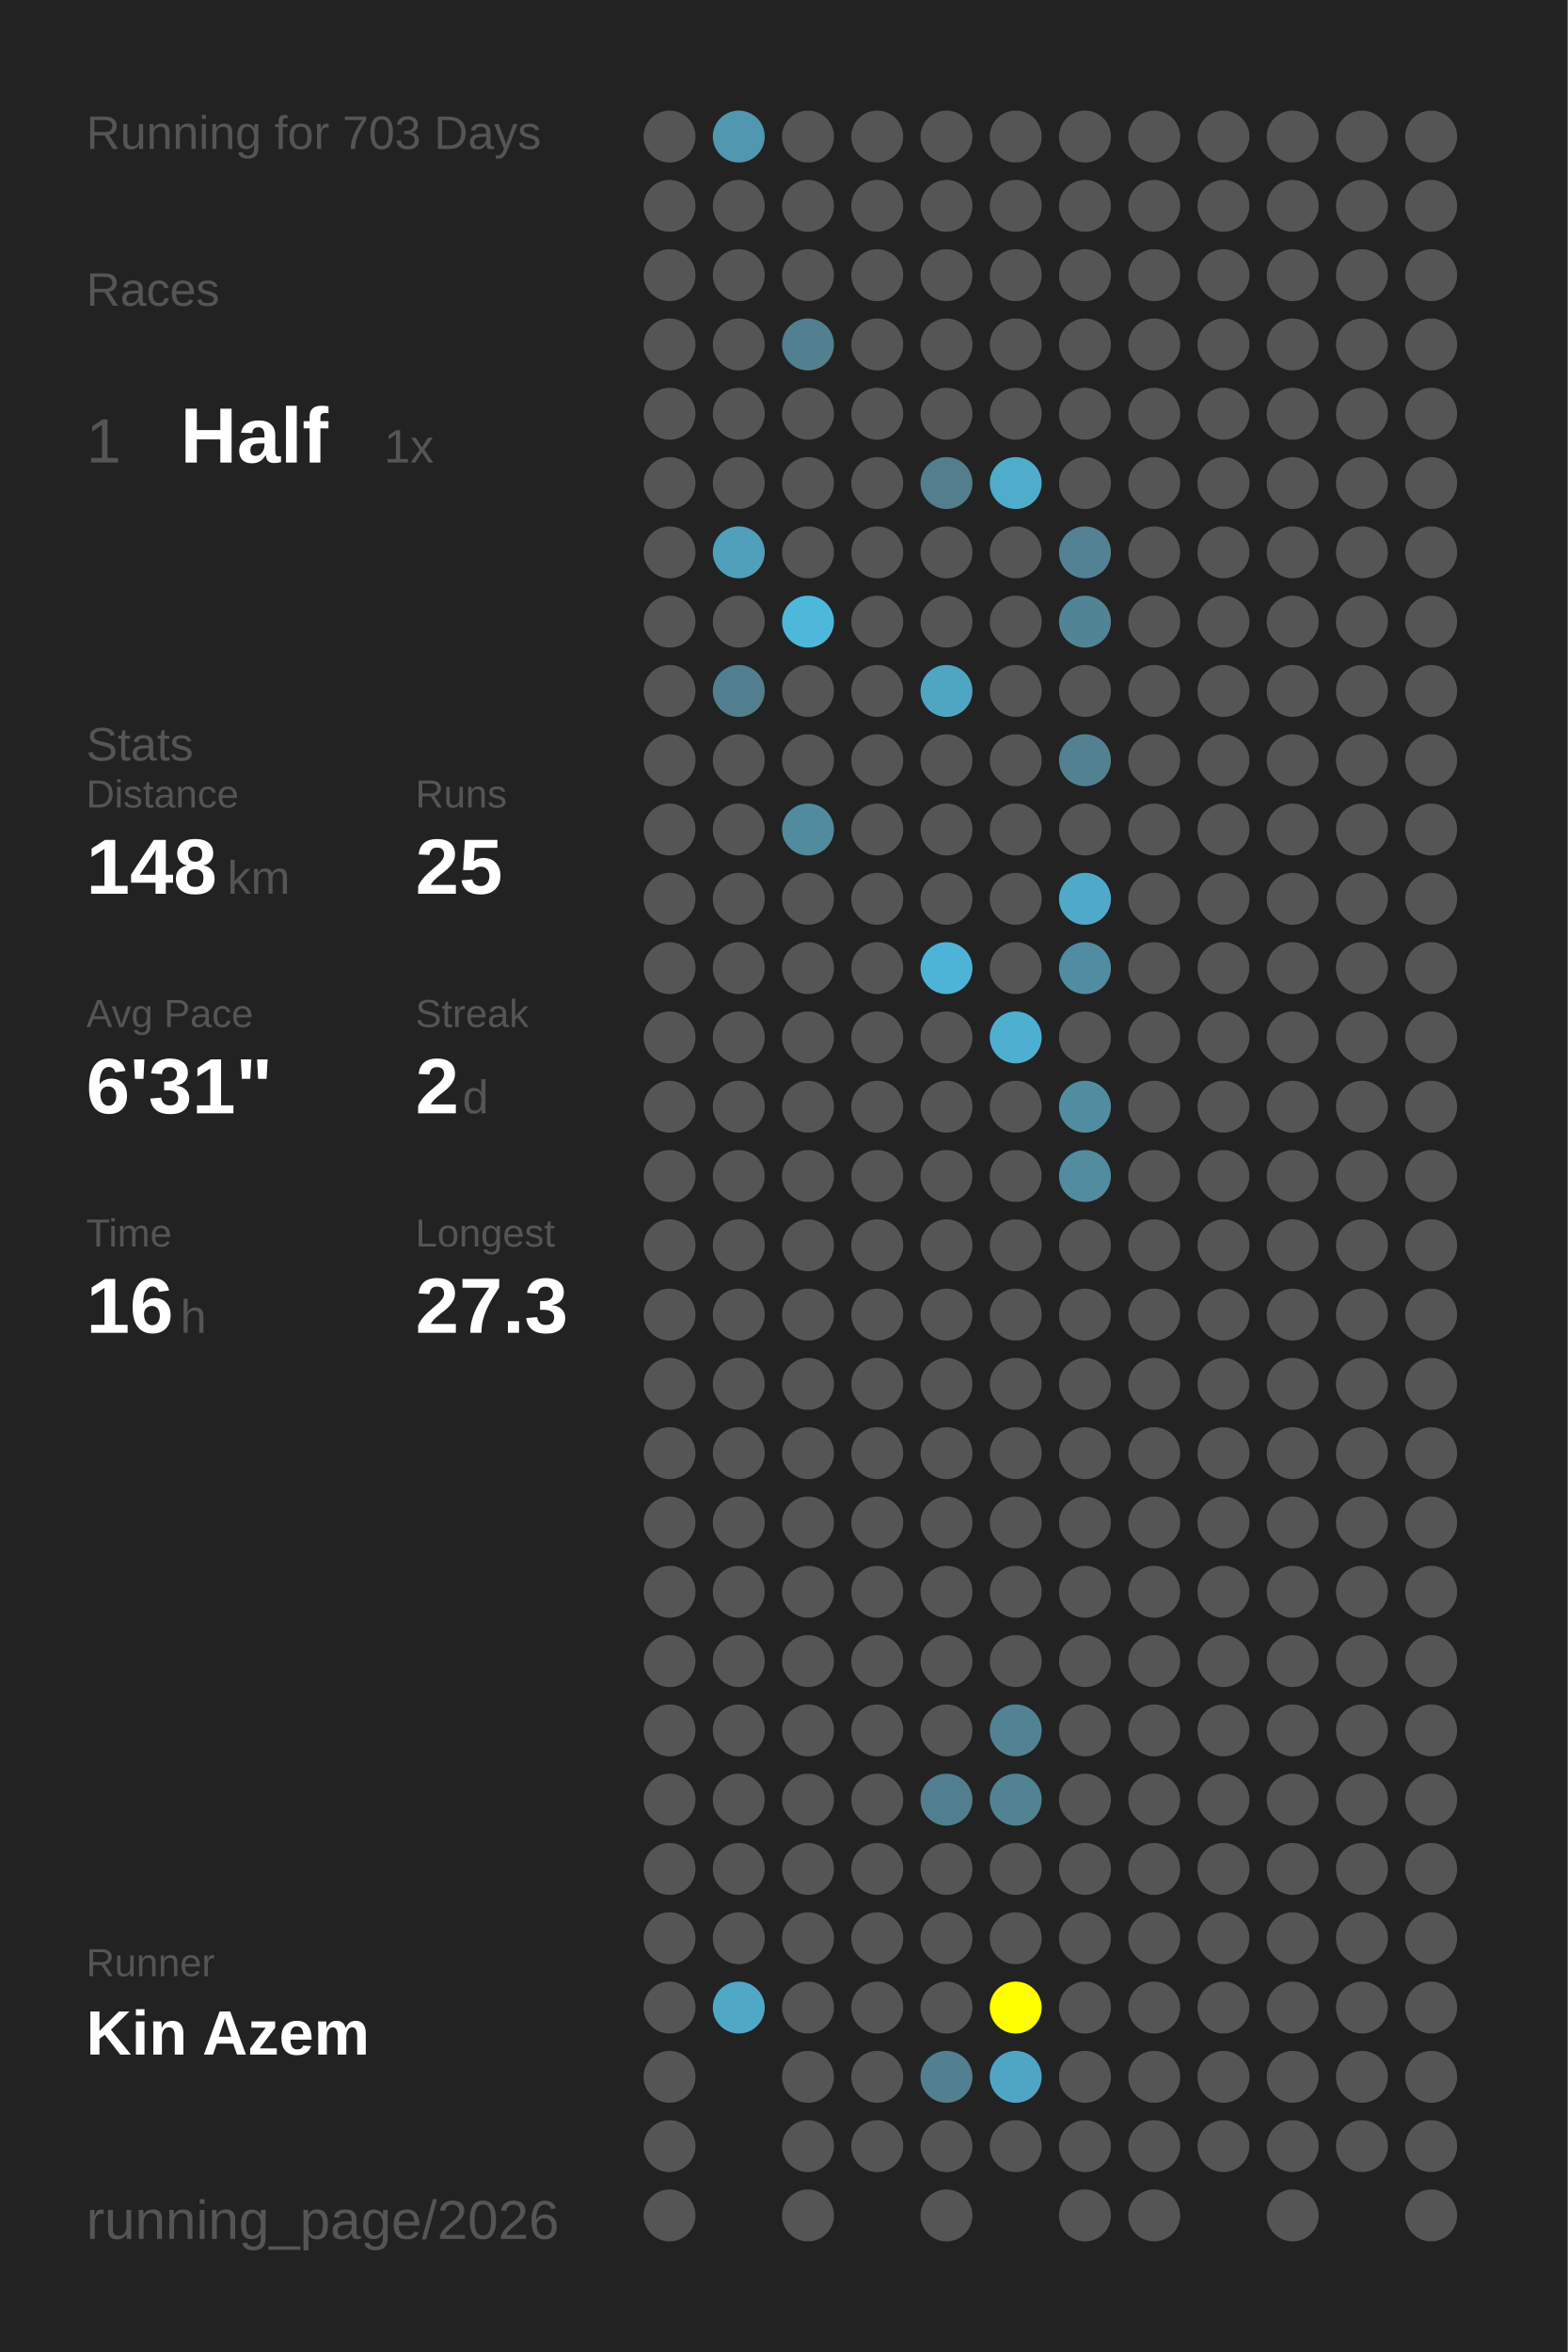
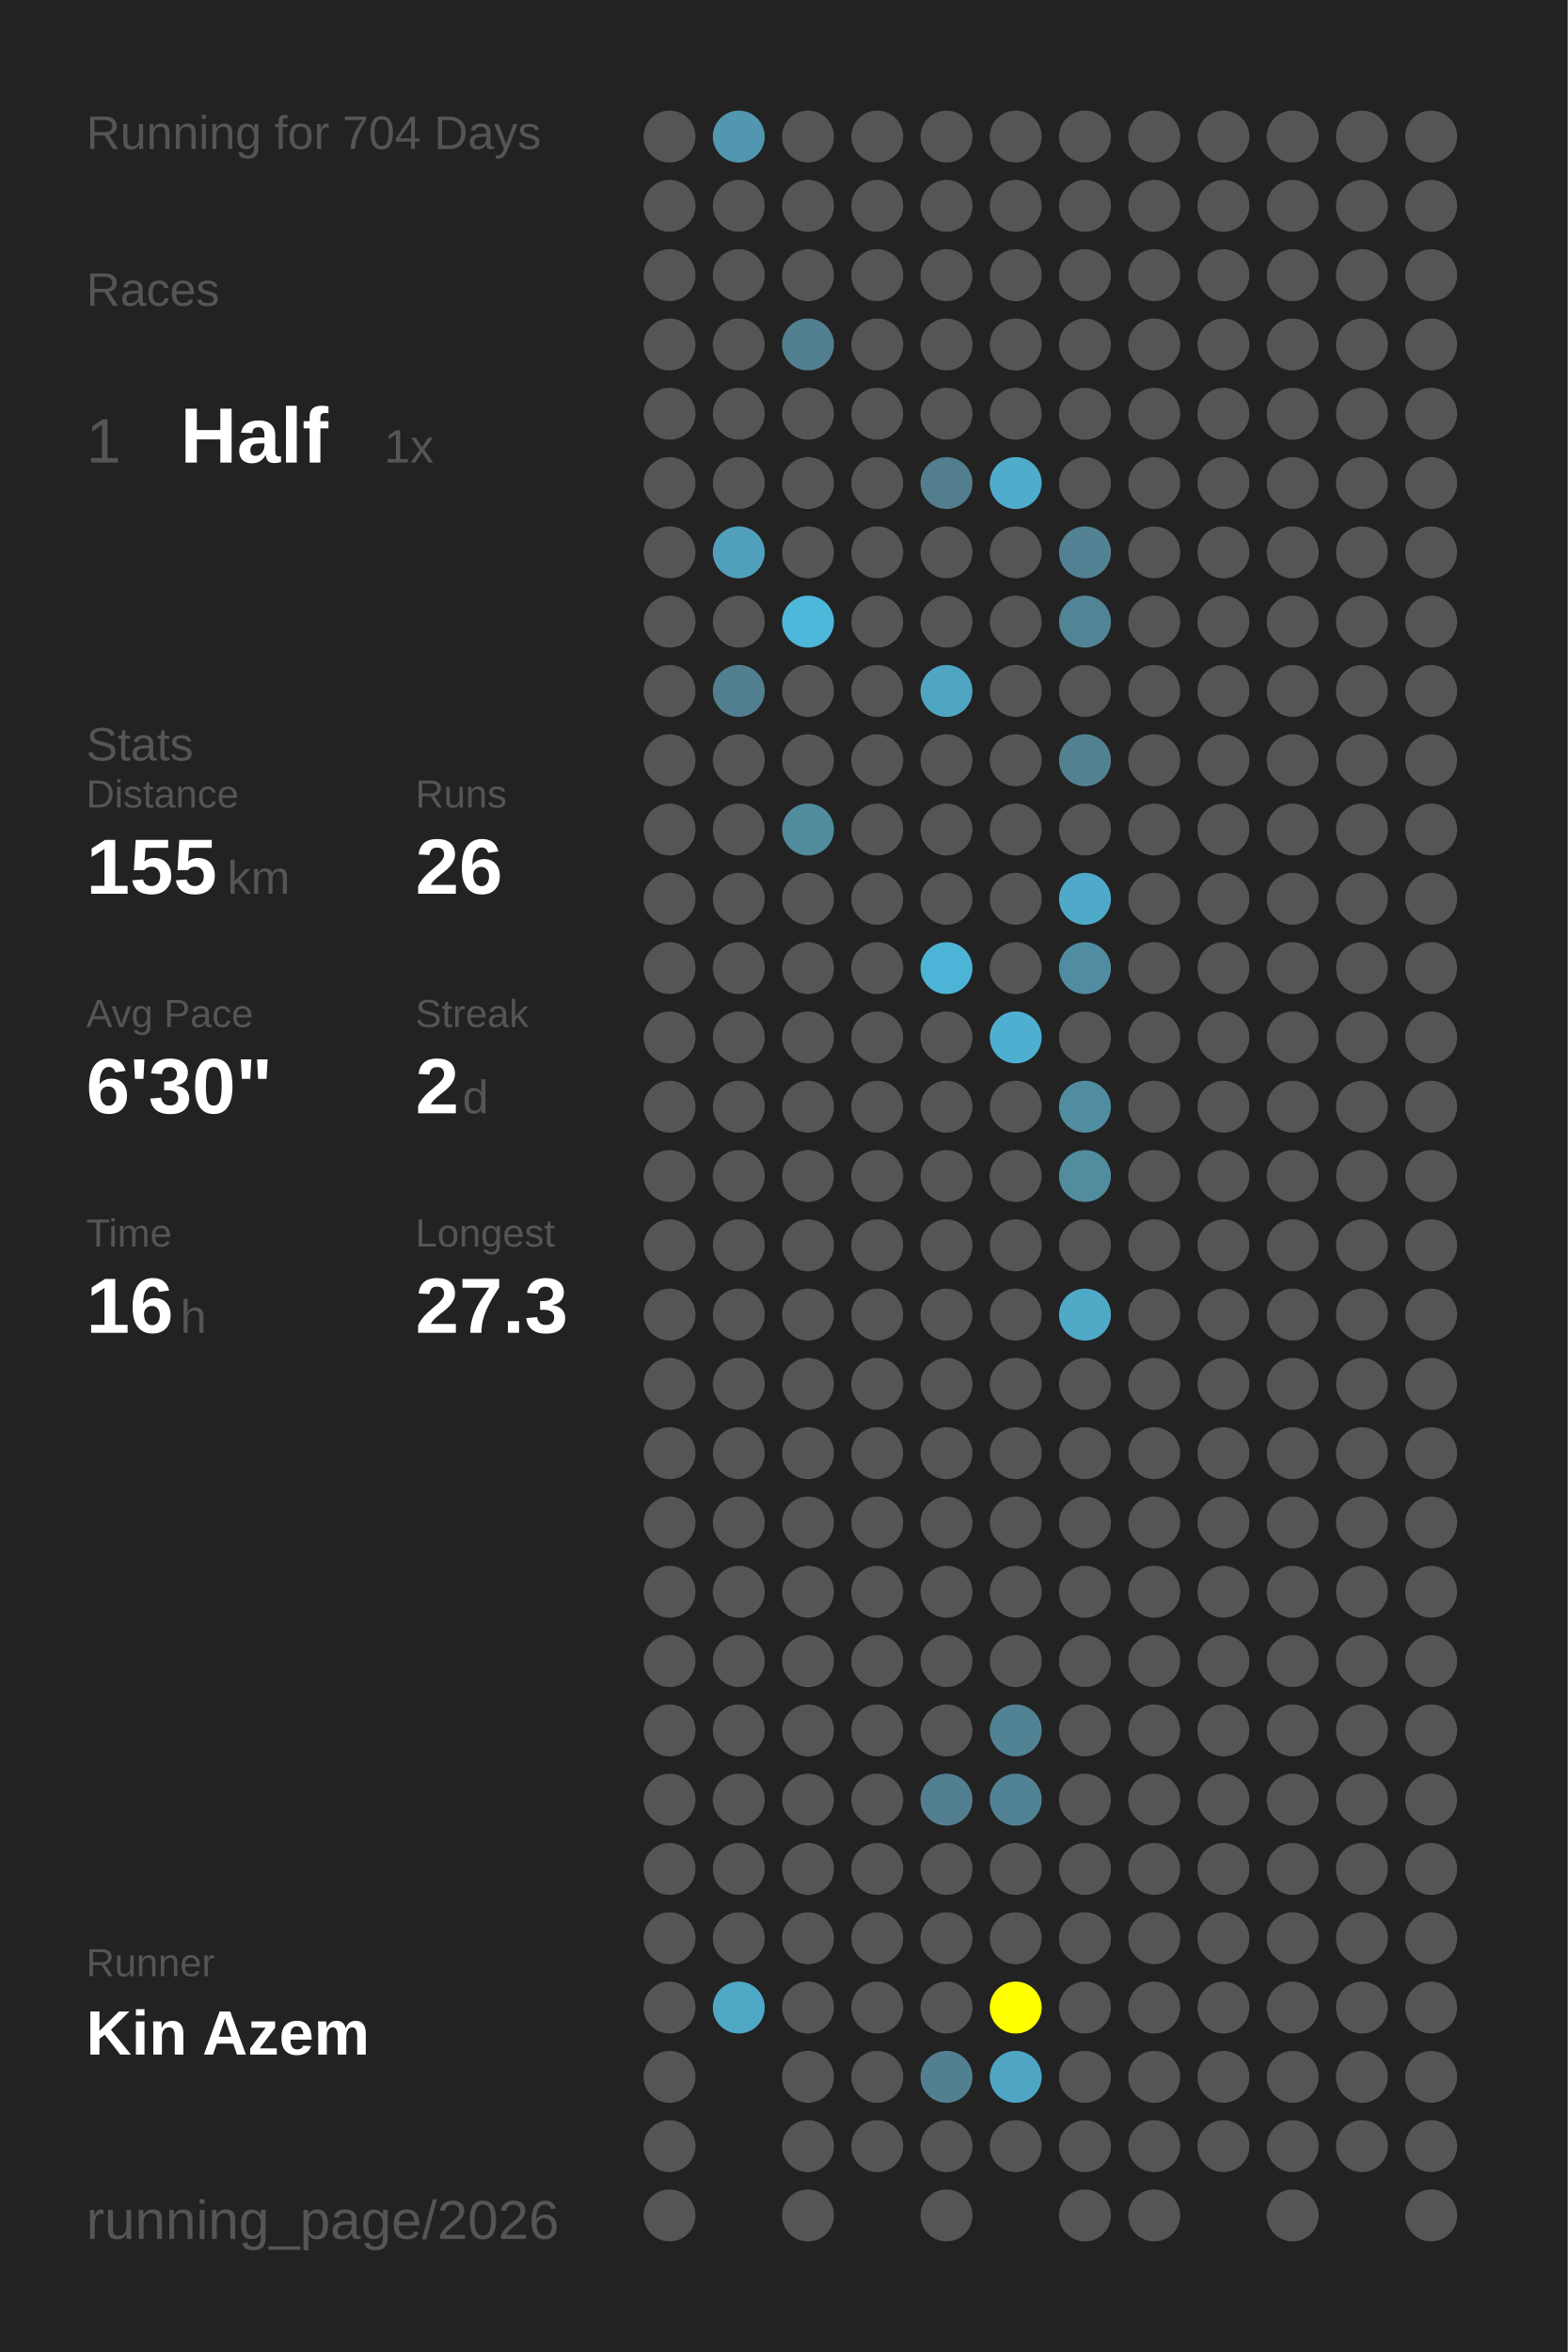
<svg xmlns="http://www.w3.org/2000/svg" baseProfile="full" height="300mm" version="1.1" viewBox="0,0,200,300" width="200mm">
  <defs />
  <rect fill="#222222" height="300" width="200" x="0" y="0" />
-   <text fill="#555555" style="font-size:6px; font-family:Arial;" x="11" y="19">Running for 703 Days</text>
+   <text fill="#555555" style="font-size:6px; font-family:Arial;" x="11" y="19">Running for 704 Days</text>
  <text fill="#555555" style="font-size:6px; font-family:Arial;" x="11" y="39">Races</text>
  <text fill="#555555" style="font-size:8px; font-family:Arial;" x="11" y="59">1</text>
  <text fill="#FFFFFF" style="font-size:10px; font-family:Arial; font-weight:bold;" x="23" y="59">Half</text>
  <text fill="#555555" style="font-size:6px; font-family:Arial;" x="49" y="59">1x</text>
  <text fill="#555555" style="font-size:6px; font-family:Arial;" x="11" y="97">Stats</text>
  <text fill="#555555" style="font-size:5px; font-family:Arial;" x="11" y="103">Distance</text>
-   <text fill="#FFFFFF" style="font-size:10px; font-family:Arial; font-weight:bold;" x="11" y="114">148</text>
+   <text fill="#FFFFFF" style="font-size:10px; font-family:Arial; font-weight:bold;" x="11" y="114">155</text>
  <text fill="#555555" style="font-size:6px; font-family:Arial;" x="29" y="114">km</text>
  <text fill="#555555" style="font-size:5px; font-family:Arial;" x="53" y="103">Runs</text>
-   <text fill="#FFFFFF" style="font-size:10px; font-family:Arial; font-weight:bold;" x="53" y="114">25</text>
+   <text fill="#FFFFFF" style="font-size:10px; font-family:Arial; font-weight:bold;" x="53" y="114">26</text>
  <text fill="#555555" style="font-size:5px; font-family:Arial;" x="11" y="131">Avg Pace</text>
-   <text fill="#FFFFFF" style="font-size:10px; font-family:Arial; font-weight:bold;" x="11" y="142">6'31"</text>
+   <text fill="#FFFFFF" style="font-size:10px; font-family:Arial; font-weight:bold;" x="11" y="142">6'30"</text>
  <text fill="#555555" style="font-size:5px; font-family:Arial;" x="53" y="131">Streak</text>
  <text fill="#FFFFFF" style="font-size:10px; font-family:Arial; font-weight:bold;" x="53" y="142">2</text>
  <text fill="#555555" style="font-size:6px; font-family:Arial;" x="59" y="142">d</text>
  <text fill="#555555" style="font-size:5px; font-family:Arial;" x="11" y="159">Time</text>
  <text fill="#FFFFFF" style="font-size:10px; font-family:Arial; font-weight:bold;" x="11" y="170">16</text>
  <text fill="#555555" style="font-size:6px; font-family:Arial;" x="23" y="170">h</text>
  <text fill="#555555" style="font-size:5px; font-family:Arial;" x="53" y="159">Longest</text>
  <text fill="#FFFFFF" style="font-size:10px; font-family:Arial; font-weight:bold;" x="53" y="170">27.3</text>
  <text fill="#555555" style="font-size:5px; font-family:Arial;" x="11" y="252.065">Runner</text>
  <text fill="#FFFFFF" style="font-size:8px; font-family:Arial; font-weight:bold;" x="11" y="262.065">Kin Azem</text>
  <text fill="#555555" style="font-size:7px; font-family:Arial;" x="11" y="285.581">running_page/2026</text>
  <circle cx="85.417" cy="17.419" fill="#555555" r="3.312" />
  <circle cx="85.417" cy="26.258" fill="#555555" r="3.312" />
  <circle cx="85.417" cy="35.097" fill="#555555" r="3.312" />
  <circle cx="85.417" cy="43.935" fill="#555555" r="3.312" />
  <circle cx="85.417" cy="52.774" fill="#555555" r="3.312" />
  <circle cx="85.417" cy="61.613" fill="#555555" r="3.312" />
  <circle cx="85.417" cy="70.452" fill="#555555" r="3.312" />
  <circle cx="85.417" cy="79.29" fill="#555555" r="3.312" />
  <circle cx="85.417" cy="88.129" fill="#555555" r="3.312" />
  <circle cx="85.417" cy="96.968" fill="#555555" r="3.312" />
  <circle cx="85.417" cy="105.806" fill="#555555" r="3.312" />
  <circle cx="85.417" cy="114.645" fill="#555555" r="3.312" />
  <circle cx="85.417" cy="123.484" fill="#555555" r="3.312" />
  <circle cx="85.417" cy="132.323" fill="#555555" r="3.312" />
  <circle cx="85.417" cy="141.161" fill="#555555" r="3.312" />
  <circle cx="85.417" cy="150" fill="#555555" r="3.312" />
  <circle cx="85.417" cy="158.839" fill="#555555" r="3.312" />
  <circle cx="85.417" cy="167.677" fill="#555555" r="3.312" />
  <circle cx="85.417" cy="176.516" fill="#555555" r="3.312" />
  <circle cx="85.417" cy="185.355" fill="#555555" r="3.312" />
  <circle cx="85.417" cy="194.194" fill="#555555" r="3.312" />
  <circle cx="85.417" cy="203.032" fill="#555555" r="3.312" />
  <circle cx="85.417" cy="211.871" fill="#555555" r="3.312" />
  <circle cx="85.417" cy="220.71" fill="#555555" r="3.312" />
  <circle cx="85.417" cy="229.548" fill="#555555" r="3.312" />
  <circle cx="85.417" cy="238.387" fill="#555555" r="3.312" />
  <circle cx="85.417" cy="247.226" fill="#555555" r="3.312" />
  <circle cx="85.417" cy="256.065" fill="#555555" r="3.312" />
  <circle cx="85.417" cy="264.903" fill="#555555" r="3.312" />
  <circle cx="85.417" cy="273.742" fill="#555555" r="3.312" />
  <circle cx="85.417" cy="282.581" fill="#555555" r="3.312" />
  <circle cx="94.25" cy="17.419" fill="#5097af" r="3.312" />
  <circle cx="94.25" cy="26.258" fill="#555555" r="3.312" />
  <circle cx="94.25" cy="35.097" fill="#555555" r="3.312" />
  <circle cx="94.25" cy="43.935" fill="#555555" r="3.312" />
  <circle cx="94.25" cy="52.774" fill="#555555" r="3.312" />
  <circle cx="94.25" cy="61.613" fill="#555555" r="3.312" />
  <circle cx="94.25" cy="70.452" fill="#50a0bb" r="3.312" />
  <circle cx="94.25" cy="79.29" fill="#555555" r="3.312" />
  <circle cx="94.25" cy="88.129" fill="#527f8f" r="3.312" />
  <circle cx="94.25" cy="96.968" fill="#555555" r="3.312" />
  <circle cx="94.25" cy="105.806" fill="#555555" r="3.312" />
  <circle cx="94.25" cy="114.645" fill="#555555" r="3.312" />
  <circle cx="94.25" cy="123.484" fill="#555555" r="3.312" />
  <circle cx="94.25" cy="132.323" fill="#555555" r="3.312" />
  <circle cx="94.25" cy="141.161" fill="#555555" r="3.312" />
  <circle cx="94.25" cy="150" fill="#555555" r="3.312" />
  <circle cx="94.25" cy="158.839" fill="#555555" r="3.312" />
  <circle cx="94.25" cy="167.677" fill="#555555" r="3.312" />
  <circle cx="94.25" cy="176.516" fill="#555555" r="3.312" />
  <circle cx="94.25" cy="185.355" fill="#555555" r="3.312" />
  <circle cx="94.25" cy="194.194" fill="#555555" r="3.312" />
  <circle cx="94.25" cy="203.032" fill="#555555" r="3.312" />
  <circle cx="94.25" cy="211.871" fill="#555555" r="3.312" />
  <circle cx="94.25" cy="220.71" fill="#555555" r="3.312" />
  <circle cx="94.25" cy="229.548" fill="#555555" r="3.312" />
  <circle cx="94.25" cy="238.387" fill="#555555" r="3.312" />
  <circle cx="94.25" cy="247.226" fill="#555555" r="3.312" />
  <circle cx="94.25" cy="256.065" fill="#4fa8c6" r="3.312" />
  <circle cx="103.083" cy="17.419" fill="#555555" r="3.312" />
  <circle cx="103.083" cy="26.258" fill="#555555" r="3.312" />
  <circle cx="103.083" cy="35.097" fill="#555555" r="3.312" />
  <circle cx="103.083" cy="43.935" fill="#528090" r="3.312" />
  <circle cx="103.083" cy="52.774" fill="#555555" r="3.312" />
  <circle cx="103.083" cy="61.613" fill="#555555" r="3.312" />
  <circle cx="103.083" cy="70.452" fill="#555555" r="3.312" />
  <circle cx="103.083" cy="79.29" fill="#4eb8db" r="3.312" />
  <circle cx="103.083" cy="88.129" fill="#555555" r="3.312" />
  <circle cx="103.083" cy="96.968" fill="#555555" r="3.312" />
  <circle cx="103.083" cy="105.806" fill="#518b9e" r="3.312" />
  <circle cx="103.083" cy="114.645" fill="#555555" r="3.312" />
  <circle cx="103.083" cy="123.484" fill="#555555" r="3.312" />
  <circle cx="103.083" cy="132.323" fill="#555555" r="3.312" />
  <circle cx="103.083" cy="141.161" fill="#555555" r="3.312" />
  <circle cx="103.083" cy="150" fill="#555555" r="3.312" />
  <circle cx="103.083" cy="158.839" fill="#555555" r="3.312" />
  <circle cx="103.083" cy="167.677" fill="#555555" r="3.312" />
  <circle cx="103.083" cy="176.516" fill="#555555" r="3.312" />
  <circle cx="103.083" cy="185.355" fill="#555555" r="3.312" />
  <circle cx="103.083" cy="194.194" fill="#555555" r="3.312" />
  <circle cx="103.083" cy="203.032" fill="#555555" r="3.312" />
  <circle cx="103.083" cy="211.871" fill="#555555" r="3.312" />
  <circle cx="103.083" cy="220.71" fill="#555555" r="3.312" />
  <circle cx="103.083" cy="229.548" fill="#555555" r="3.312" />
  <circle cx="103.083" cy="238.387" fill="#555555" r="3.312" />
  <circle cx="103.083" cy="247.226" fill="#555555" r="3.312" />
  <circle cx="103.083" cy="256.065" fill="#555555" r="3.312" />
  <circle cx="103.083" cy="264.903" fill="#555555" r="3.312" />
  <circle cx="103.083" cy="273.742" fill="#555555" r="3.312" />
  <circle cx="103.083" cy="282.581" fill="#555555" r="3.312" />
  <circle cx="111.917" cy="17.419" fill="#555555" r="3.312" />
  <circle cx="111.917" cy="26.258" fill="#555555" r="3.312" />
  <circle cx="111.917" cy="35.097" fill="#555555" r="3.312" />
  <circle cx="111.917" cy="43.935" fill="#555555" r="3.312" />
  <circle cx="111.917" cy="52.774" fill="#555555" r="3.312" />
  <circle cx="111.917" cy="61.613" fill="#555555" r="3.312" />
  <circle cx="111.917" cy="70.452" fill="#555555" r="3.312" />
  <circle cx="111.917" cy="79.29" fill="#555555" r="3.312" />
  <circle cx="111.917" cy="88.129" fill="#555555" r="3.312" />
  <circle cx="111.917" cy="96.968" fill="#555555" r="3.312" />
  <circle cx="111.917" cy="105.806" fill="#555555" r="3.312" />
  <circle cx="111.917" cy="114.645" fill="#555555" r="3.312" />
  <circle cx="111.917" cy="123.484" fill="#555555" r="3.312" />
  <circle cx="111.917" cy="132.323" fill="#555555" r="3.312" />
  <circle cx="111.917" cy="141.161" fill="#555555" r="3.312" />
  <circle cx="111.917" cy="150" fill="#555555" r="3.312" />
  <circle cx="111.917" cy="158.839" fill="#555555" r="3.312" />
  <circle cx="111.917" cy="167.677" fill="#555555" r="3.312" />
  <circle cx="111.917" cy="176.516" fill="#555555" r="3.312" />
  <circle cx="111.917" cy="185.355" fill="#555555" r="3.312" />
  <circle cx="111.917" cy="194.194" fill="#555555" r="3.312" />
  <circle cx="111.917" cy="203.032" fill="#555555" r="3.312" />
  <circle cx="111.917" cy="211.871" fill="#555555" r="3.312" />
  <circle cx="111.917" cy="220.71" fill="#555555" r="3.312" />
  <circle cx="111.917" cy="229.548" fill="#555555" r="3.312" />
  <circle cx="111.917" cy="238.387" fill="#555555" r="3.312" />
  <circle cx="111.917" cy="247.226" fill="#555555" r="3.312" />
  <circle cx="111.917" cy="256.065" fill="#555555" r="3.312" />
  <circle cx="111.917" cy="264.903" fill="#555555" r="3.312" />
  <circle cx="111.917" cy="273.742" fill="#555555" r="3.312" />
  <circle cx="120.75" cy="17.419" fill="#555555" r="3.312" />
  <circle cx="120.75" cy="26.258" fill="#555555" r="3.312" />
  <circle cx="120.75" cy="35.097" fill="#555555" r="3.312" />
  <circle cx="120.75" cy="43.935" fill="#555555" r="3.312" />
  <circle cx="120.75" cy="52.774" fill="#555555" r="3.312" />
  <circle cx="120.75" cy="61.613" fill="#527e8d" r="3.312" />
  <circle cx="120.75" cy="70.452" fill="#555555" r="3.312" />
  <circle cx="120.75" cy="79.29" fill="#555555" r="3.312" />
  <circle cx="120.75" cy="88.129" fill="#4fa6c3" r="3.312" />
  <circle cx="120.75" cy="96.968" fill="#555555" r="3.312" />
  <circle cx="120.75" cy="105.806" fill="#555555" r="3.312" />
  <circle cx="120.75" cy="114.645" fill="#555555" r="3.312" />
  <circle cx="120.75" cy="123.484" fill="#4eb4d7" r="3.312" />
  <circle cx="120.75" cy="132.323" fill="#555555" r="3.312" />
  <circle cx="120.75" cy="141.161" fill="#555555" r="3.312" />
  <circle cx="120.75" cy="150" fill="#555555" r="3.312" />
  <circle cx="120.75" cy="158.839" fill="#555555" r="3.312" />
  <circle cx="120.75" cy="167.677" fill="#555555" r="3.312" />
  <circle cx="120.75" cy="176.516" fill="#555555" r="3.312" />
  <circle cx="120.75" cy="185.355" fill="#555555" r="3.312" />
  <circle cx="120.75" cy="194.194" fill="#555555" r="3.312" />
  <circle cx="120.75" cy="203.032" fill="#555555" r="3.312" />
  <circle cx="120.75" cy="211.871" fill="#555555" r="3.312" />
  <circle cx="120.75" cy="220.71" fill="#555555" r="3.312" />
  <circle cx="120.75" cy="229.548" fill="#527f8f" r="3.312" />
  <circle cx="120.75" cy="238.387" fill="#555555" r="3.312" />
  <circle cx="120.75" cy="247.226" fill="#555555" r="3.312" />
  <circle cx="120.75" cy="256.065" fill="#555555" r="3.312" />
  <circle cx="120.75" cy="264.903" fill="#528090" r="3.312" />
  <circle cx="120.75" cy="273.742" fill="#555555" r="3.312" />
  <circle cx="120.75" cy="282.581" fill="#555555" r="3.312" />
  <circle cx="129.583" cy="17.419" fill="#555555" r="3.312" />
  <circle cx="129.583" cy="26.258" fill="#555555" r="3.312" />
  <circle cx="129.583" cy="35.097" fill="#555555" r="3.312" />
  <circle cx="129.583" cy="43.935" fill="#555555" r="3.312" />
  <circle cx="129.583" cy="52.774" fill="#555555" r="3.312" />
  <circle cx="129.583" cy="61.613" fill="#4faccb" r="3.312" />
  <circle cx="129.583" cy="70.452" fill="#555555" r="3.312" />
  <circle cx="129.583" cy="79.29" fill="#555555" r="3.312" />
  <circle cx="129.583" cy="88.129" fill="#555555" r="3.312" />
  <circle cx="129.583" cy="96.968" fill="#555555" r="3.312" />
  <circle cx="129.583" cy="105.806" fill="#555555" r="3.312" />
  <circle cx="129.583" cy="114.645" fill="#555555" r="3.312" />
  <circle cx="129.583" cy="123.484" fill="#555555" r="3.312" />
  <circle cx="129.583" cy="132.323" fill="#4fafd0" r="3.312" />
  <circle cx="129.583" cy="141.161" fill="#555555" r="3.312" />
  <circle cx="129.583" cy="150" fill="#555555" r="3.312" />
  <circle cx="129.583" cy="158.839" fill="#555555" r="3.312" />
  <circle cx="129.583" cy="167.677" fill="#555555" r="3.312" />
  <circle cx="129.583" cy="176.516" fill="#555555" r="3.312" />
  <circle cx="129.583" cy="185.355" fill="#555555" r="3.312" />
  <circle cx="129.583" cy="194.194" fill="#555555" r="3.312" />
  <circle cx="129.583" cy="203.032" fill="#555555" r="3.312" />
  <circle cx="129.583" cy="211.871" fill="#555555" r="3.312" />
  <circle cx="129.583" cy="220.71" fill="#528394" r="3.312" />
  <circle cx="129.583" cy="229.548" fill="#528394" r="3.312" />
  <circle cx="129.583" cy="238.387" fill="#555555" r="3.312" />
  <circle cx="129.583" cy="247.226" fill="#555555" r="3.312" />
  <circle cx="129.583" cy="256.065" fill="#FFFF00" r="3.312" />
  <circle cx="129.583" cy="264.903" fill="#4fa6c4" r="3.312" />
  <circle cx="129.583" cy="273.742" fill="#555555" r="3.312" />
  <circle cx="138.417" cy="17.419" fill="#555555" r="3.312" />
  <circle cx="138.417" cy="26.258" fill="#555555" r="3.312" />
  <circle cx="138.417" cy="35.097" fill="#555555" r="3.312" />
  <circle cx="138.417" cy="43.935" fill="#555555" r="3.312" />
  <circle cx="138.417" cy="52.774" fill="#555555" r="3.312" />
  <circle cx="138.417" cy="61.613" fill="#555555" r="3.312" />
  <circle cx="138.417" cy="70.452" fill="#528293" r="3.312" />
  <circle cx="138.417" cy="79.29" fill="#518495" r="3.312" />
  <circle cx="138.417" cy="88.129" fill="#555555" r="3.312" />
  <circle cx="138.417" cy="96.968" fill="#528292" r="3.312" />
  <circle cx="138.417" cy="105.806" fill="#555555" r="3.312" />
  <circle cx="138.417" cy="114.645" fill="#4faac9" r="3.312" />
  <circle cx="138.417" cy="123.484" fill="#518da2" r="3.312" />
  <circle cx="138.417" cy="132.323" fill="#555555" r="3.312" />
  <circle cx="138.417" cy="141.161" fill="#518da1" r="3.312" />
  <circle cx="138.417" cy="150" fill="#518c9f" r="3.312" />
  <circle cx="138.417" cy="158.839" fill="#555555" r="3.312" />
-   <circle cx="138.417" cy="167.677" fill="#555555" r="3.312" />
+   <circle cx="138.417" cy="167.677" fill="#4faac8" r="3.312" />
  <circle cx="138.417" cy="176.516" fill="#555555" r="3.312" />
  <circle cx="138.417" cy="185.355" fill="#555555" r="3.312" />
  <circle cx="138.417" cy="194.194" fill="#555555" r="3.312" />
  <circle cx="138.417" cy="203.032" fill="#555555" r="3.312" />
  <circle cx="138.417" cy="211.871" fill="#555555" r="3.312" />
  <circle cx="138.417" cy="220.71" fill="#555555" r="3.312" />
  <circle cx="138.417" cy="229.548" fill="#555555" r="3.312" />
  <circle cx="138.417" cy="238.387" fill="#555555" r="3.312" />
  <circle cx="138.417" cy="247.226" fill="#555555" r="3.312" />
  <circle cx="138.417" cy="256.065" fill="#555555" r="3.312" />
  <circle cx="138.417" cy="264.903" fill="#555555" r="3.312" />
  <circle cx="138.417" cy="273.742" fill="#555555" r="3.312" />
  <circle cx="138.417" cy="282.581" fill="#555555" r="3.312" />
  <circle cx="147.25" cy="17.419" fill="#555555" r="3.312" />
  <circle cx="147.25" cy="26.258" fill="#555555" r="3.312" />
  <circle cx="147.25" cy="35.097" fill="#555555" r="3.312" />
  <circle cx="147.25" cy="43.935" fill="#555555" r="3.312" />
  <circle cx="147.25" cy="52.774" fill="#555555" r="3.312" />
  <circle cx="147.25" cy="61.613" fill="#555555" r="3.312" />
  <circle cx="147.25" cy="70.452" fill="#555555" r="3.312" />
  <circle cx="147.25" cy="79.29" fill="#555555" r="3.312" />
  <circle cx="147.25" cy="88.129" fill="#555555" r="3.312" />
  <circle cx="147.25" cy="96.968" fill="#555555" r="3.312" />
  <circle cx="147.25" cy="105.806" fill="#555555" r="3.312" />
  <circle cx="147.25" cy="114.645" fill="#555555" r="3.312" />
  <circle cx="147.25" cy="123.484" fill="#555555" r="3.312" />
  <circle cx="147.25" cy="132.323" fill="#555555" r="3.312" />
  <circle cx="147.25" cy="141.161" fill="#555555" r="3.312" />
  <circle cx="147.25" cy="150" fill="#555555" r="3.312" />
  <circle cx="147.25" cy="158.839" fill="#555555" r="3.312" />
  <circle cx="147.25" cy="167.677" fill="#555555" r="3.312" />
  <circle cx="147.25" cy="176.516" fill="#555555" r="3.312" />
  <circle cx="147.25" cy="185.355" fill="#555555" r="3.312" />
  <circle cx="147.25" cy="194.194" fill="#555555" r="3.312" />
  <circle cx="147.25" cy="203.032" fill="#555555" r="3.312" />
  <circle cx="147.25" cy="211.871" fill="#555555" r="3.312" />
  <circle cx="147.25" cy="220.71" fill="#555555" r="3.312" />
  <circle cx="147.25" cy="229.548" fill="#555555" r="3.312" />
  <circle cx="147.25" cy="238.387" fill="#555555" r="3.312" />
  <circle cx="147.25" cy="247.226" fill="#555555" r="3.312" />
  <circle cx="147.25" cy="256.065" fill="#555555" r="3.312" />
  <circle cx="147.25" cy="264.903" fill="#555555" r="3.312" />
  <circle cx="147.25" cy="273.742" fill="#555555" r="3.312" />
  <circle cx="147.25" cy="282.581" fill="#555555" r="3.312" />
  <circle cx="156.083" cy="17.419" fill="#555555" r="3.312" />
  <circle cx="156.083" cy="26.258" fill="#555555" r="3.312" />
  <circle cx="156.083" cy="35.097" fill="#555555" r="3.312" />
  <circle cx="156.083" cy="43.935" fill="#555555" r="3.312" />
  <circle cx="156.083" cy="52.774" fill="#555555" r="3.312" />
  <circle cx="156.083" cy="61.613" fill="#555555" r="3.312" />
  <circle cx="156.083" cy="70.452" fill="#555555" r="3.312" />
  <circle cx="156.083" cy="79.29" fill="#555555" r="3.312" />
  <circle cx="156.083" cy="88.129" fill="#555555" r="3.312" />
  <circle cx="156.083" cy="96.968" fill="#555555" r="3.312" />
  <circle cx="156.083" cy="105.806" fill="#555555" r="3.312" />
  <circle cx="156.083" cy="114.645" fill="#555555" r="3.312" />
  <circle cx="156.083" cy="123.484" fill="#555555" r="3.312" />
  <circle cx="156.083" cy="132.323" fill="#555555" r="3.312" />
  <circle cx="156.083" cy="141.161" fill="#555555" r="3.312" />
  <circle cx="156.083" cy="150" fill="#555555" r="3.312" />
  <circle cx="156.083" cy="158.839" fill="#555555" r="3.312" />
  <circle cx="156.083" cy="167.677" fill="#555555" r="3.312" />
  <circle cx="156.083" cy="176.516" fill="#555555" r="3.312" />
  <circle cx="156.083" cy="185.355" fill="#555555" r="3.312" />
  <circle cx="156.083" cy="194.194" fill="#555555" r="3.312" />
  <circle cx="156.083" cy="203.032" fill="#555555" r="3.312" />
  <circle cx="156.083" cy="211.871" fill="#555555" r="3.312" />
  <circle cx="156.083" cy="220.71" fill="#555555" r="3.312" />
  <circle cx="156.083" cy="229.548" fill="#555555" r="3.312" />
  <circle cx="156.083" cy="238.387" fill="#555555" r="3.312" />
  <circle cx="156.083" cy="247.226" fill="#555555" r="3.312" />
  <circle cx="156.083" cy="256.065" fill="#555555" r="3.312" />
  <circle cx="156.083" cy="264.903" fill="#555555" r="3.312" />
  <circle cx="156.083" cy="273.742" fill="#555555" r="3.312" />
  <circle cx="164.917" cy="17.419" fill="#555555" r="3.312" />
  <circle cx="164.917" cy="26.258" fill="#555555" r="3.312" />
  <circle cx="164.917" cy="35.097" fill="#555555" r="3.312" />
  <circle cx="164.917" cy="43.935" fill="#555555" r="3.312" />
  <circle cx="164.917" cy="52.774" fill="#555555" r="3.312" />
  <circle cx="164.917" cy="61.613" fill="#555555" r="3.312" />
  <circle cx="164.917" cy="70.452" fill="#555555" r="3.312" />
  <circle cx="164.917" cy="79.29" fill="#555555" r="3.312" />
  <circle cx="164.917" cy="88.129" fill="#555555" r="3.312" />
  <circle cx="164.917" cy="96.968" fill="#555555" r="3.312" />
  <circle cx="164.917" cy="105.806" fill="#555555" r="3.312" />
  <circle cx="164.917" cy="114.645" fill="#555555" r="3.312" />
  <circle cx="164.917" cy="123.484" fill="#555555" r="3.312" />
  <circle cx="164.917" cy="132.323" fill="#555555" r="3.312" />
  <circle cx="164.917" cy="141.161" fill="#555555" r="3.312" />
  <circle cx="164.917" cy="150" fill="#555555" r="3.312" />
  <circle cx="164.917" cy="158.839" fill="#555555" r="3.312" />
  <circle cx="164.917" cy="167.677" fill="#555555" r="3.312" />
  <circle cx="164.917" cy="176.516" fill="#555555" r="3.312" />
  <circle cx="164.917" cy="185.355" fill="#555555" r="3.312" />
  <circle cx="164.917" cy="194.194" fill="#555555" r="3.312" />
  <circle cx="164.917" cy="203.032" fill="#555555" r="3.312" />
  <circle cx="164.917" cy="211.871" fill="#555555" r="3.312" />
  <circle cx="164.917" cy="220.71" fill="#555555" r="3.312" />
  <circle cx="164.917" cy="229.548" fill="#555555" r="3.312" />
  <circle cx="164.917" cy="238.387" fill="#555555" r="3.312" />
  <circle cx="164.917" cy="247.226" fill="#555555" r="3.312" />
  <circle cx="164.917" cy="256.065" fill="#555555" r="3.312" />
  <circle cx="164.917" cy="264.903" fill="#555555" r="3.312" />
  <circle cx="164.917" cy="273.742" fill="#555555" r="3.312" />
  <circle cx="164.917" cy="282.581" fill="#555555" r="3.312" />
  <circle cx="173.75" cy="17.419" fill="#555555" r="3.312" />
  <circle cx="173.75" cy="26.258" fill="#555555" r="3.312" />
  <circle cx="173.75" cy="35.097" fill="#555555" r="3.312" />
  <circle cx="173.75" cy="43.935" fill="#555555" r="3.312" />
  <circle cx="173.75" cy="52.774" fill="#555555" r="3.312" />
  <circle cx="173.75" cy="61.613" fill="#555555" r="3.312" />
  <circle cx="173.75" cy="70.452" fill="#555555" r="3.312" />
  <circle cx="173.75" cy="79.29" fill="#555555" r="3.312" />
  <circle cx="173.75" cy="88.129" fill="#555555" r="3.312" />
  <circle cx="173.75" cy="96.968" fill="#555555" r="3.312" />
  <circle cx="173.75" cy="105.806" fill="#555555" r="3.312" />
  <circle cx="173.75" cy="114.645" fill="#555555" r="3.312" />
  <circle cx="173.75" cy="123.484" fill="#555555" r="3.312" />
  <circle cx="173.75" cy="132.323" fill="#555555" r="3.312" />
  <circle cx="173.75" cy="141.161" fill="#555555" r="3.312" />
  <circle cx="173.75" cy="150" fill="#555555" r="3.312" />
  <circle cx="173.75" cy="158.839" fill="#555555" r="3.312" />
  <circle cx="173.75" cy="167.677" fill="#555555" r="3.312" />
  <circle cx="173.75" cy="176.516" fill="#555555" r="3.312" />
  <circle cx="173.75" cy="185.355" fill="#555555" r="3.312" />
  <circle cx="173.75" cy="194.194" fill="#555555" r="3.312" />
  <circle cx="173.75" cy="203.032" fill="#555555" r="3.312" />
  <circle cx="173.75" cy="211.871" fill="#555555" r="3.312" />
  <circle cx="173.75" cy="220.71" fill="#555555" r="3.312" />
  <circle cx="173.75" cy="229.548" fill="#555555" r="3.312" />
  <circle cx="173.75" cy="238.387" fill="#555555" r="3.312" />
  <circle cx="173.75" cy="247.226" fill="#555555" r="3.312" />
  <circle cx="173.75" cy="256.065" fill="#555555" r="3.312" />
  <circle cx="173.75" cy="264.903" fill="#555555" r="3.312" />
  <circle cx="173.75" cy="273.742" fill="#555555" r="3.312" />
  <circle cx="182.583" cy="17.419" fill="#555555" r="3.312" />
  <circle cx="182.583" cy="26.258" fill="#555555" r="3.312" />
  <circle cx="182.583" cy="35.097" fill="#555555" r="3.312" />
  <circle cx="182.583" cy="43.935" fill="#555555" r="3.312" />
  <circle cx="182.583" cy="52.774" fill="#555555" r="3.312" />
  <circle cx="182.583" cy="61.613" fill="#555555" r="3.312" />
  <circle cx="182.583" cy="70.452" fill="#555555" r="3.312" />
  <circle cx="182.583" cy="79.29" fill="#555555" r="3.312" />
  <circle cx="182.583" cy="88.129" fill="#555555" r="3.312" />
  <circle cx="182.583" cy="96.968" fill="#555555" r="3.312" />
  <circle cx="182.583" cy="105.806" fill="#555555" r="3.312" />
  <circle cx="182.583" cy="114.645" fill="#555555" r="3.312" />
  <circle cx="182.583" cy="123.484" fill="#555555" r="3.312" />
  <circle cx="182.583" cy="132.323" fill="#555555" r="3.312" />
  <circle cx="182.583" cy="141.161" fill="#555555" r="3.312" />
  <circle cx="182.583" cy="150" fill="#555555" r="3.312" />
  <circle cx="182.583" cy="158.839" fill="#555555" r="3.312" />
  <circle cx="182.583" cy="167.677" fill="#555555" r="3.312" />
  <circle cx="182.583" cy="176.516" fill="#555555" r="3.312" />
  <circle cx="182.583" cy="185.355" fill="#555555" r="3.312" />
  <circle cx="182.583" cy="194.194" fill="#555555" r="3.312" />
  <circle cx="182.583" cy="203.032" fill="#555555" r="3.312" />
  <circle cx="182.583" cy="211.871" fill="#555555" r="3.312" />
  <circle cx="182.583" cy="220.71" fill="#555555" r="3.312" />
  <circle cx="182.583" cy="229.548" fill="#555555" r="3.312" />
  <circle cx="182.583" cy="238.387" fill="#555555" r="3.312" />
  <circle cx="182.583" cy="247.226" fill="#555555" r="3.312" />
  <circle cx="182.583" cy="256.065" fill="#555555" r="3.312" />
  <circle cx="182.583" cy="264.903" fill="#555555" r="3.312" />
  <circle cx="182.583" cy="273.742" fill="#555555" r="3.312" />
  <circle cx="182.583" cy="282.581" fill="#555555" r="3.312" />
</svg>
